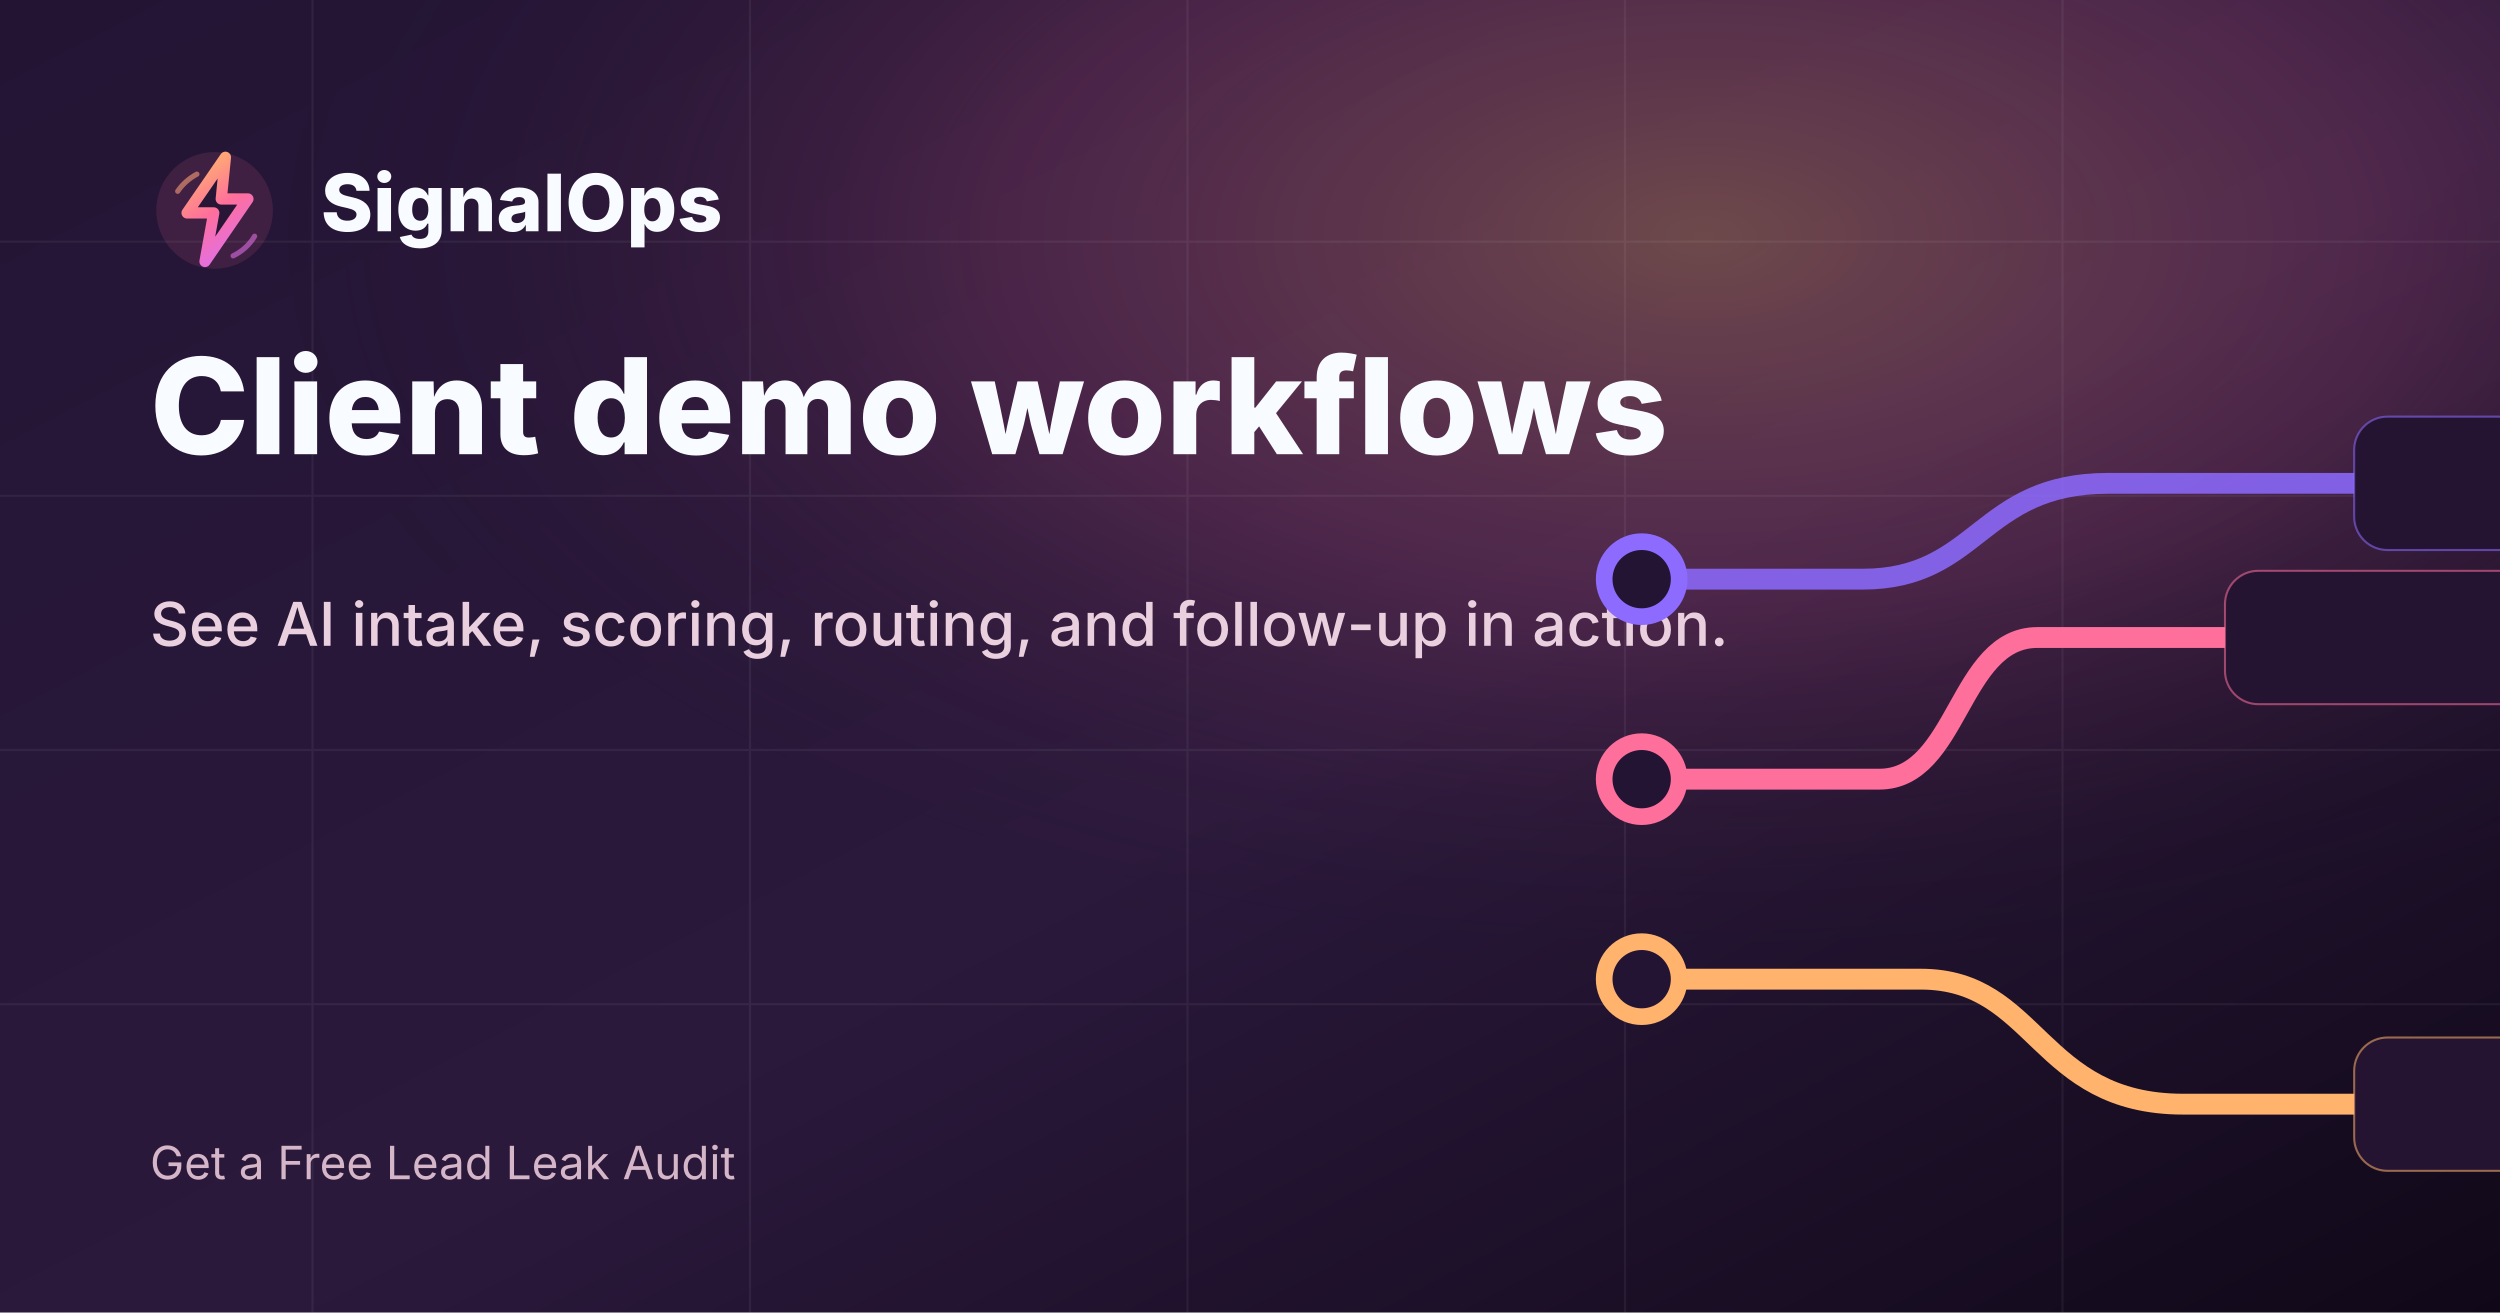
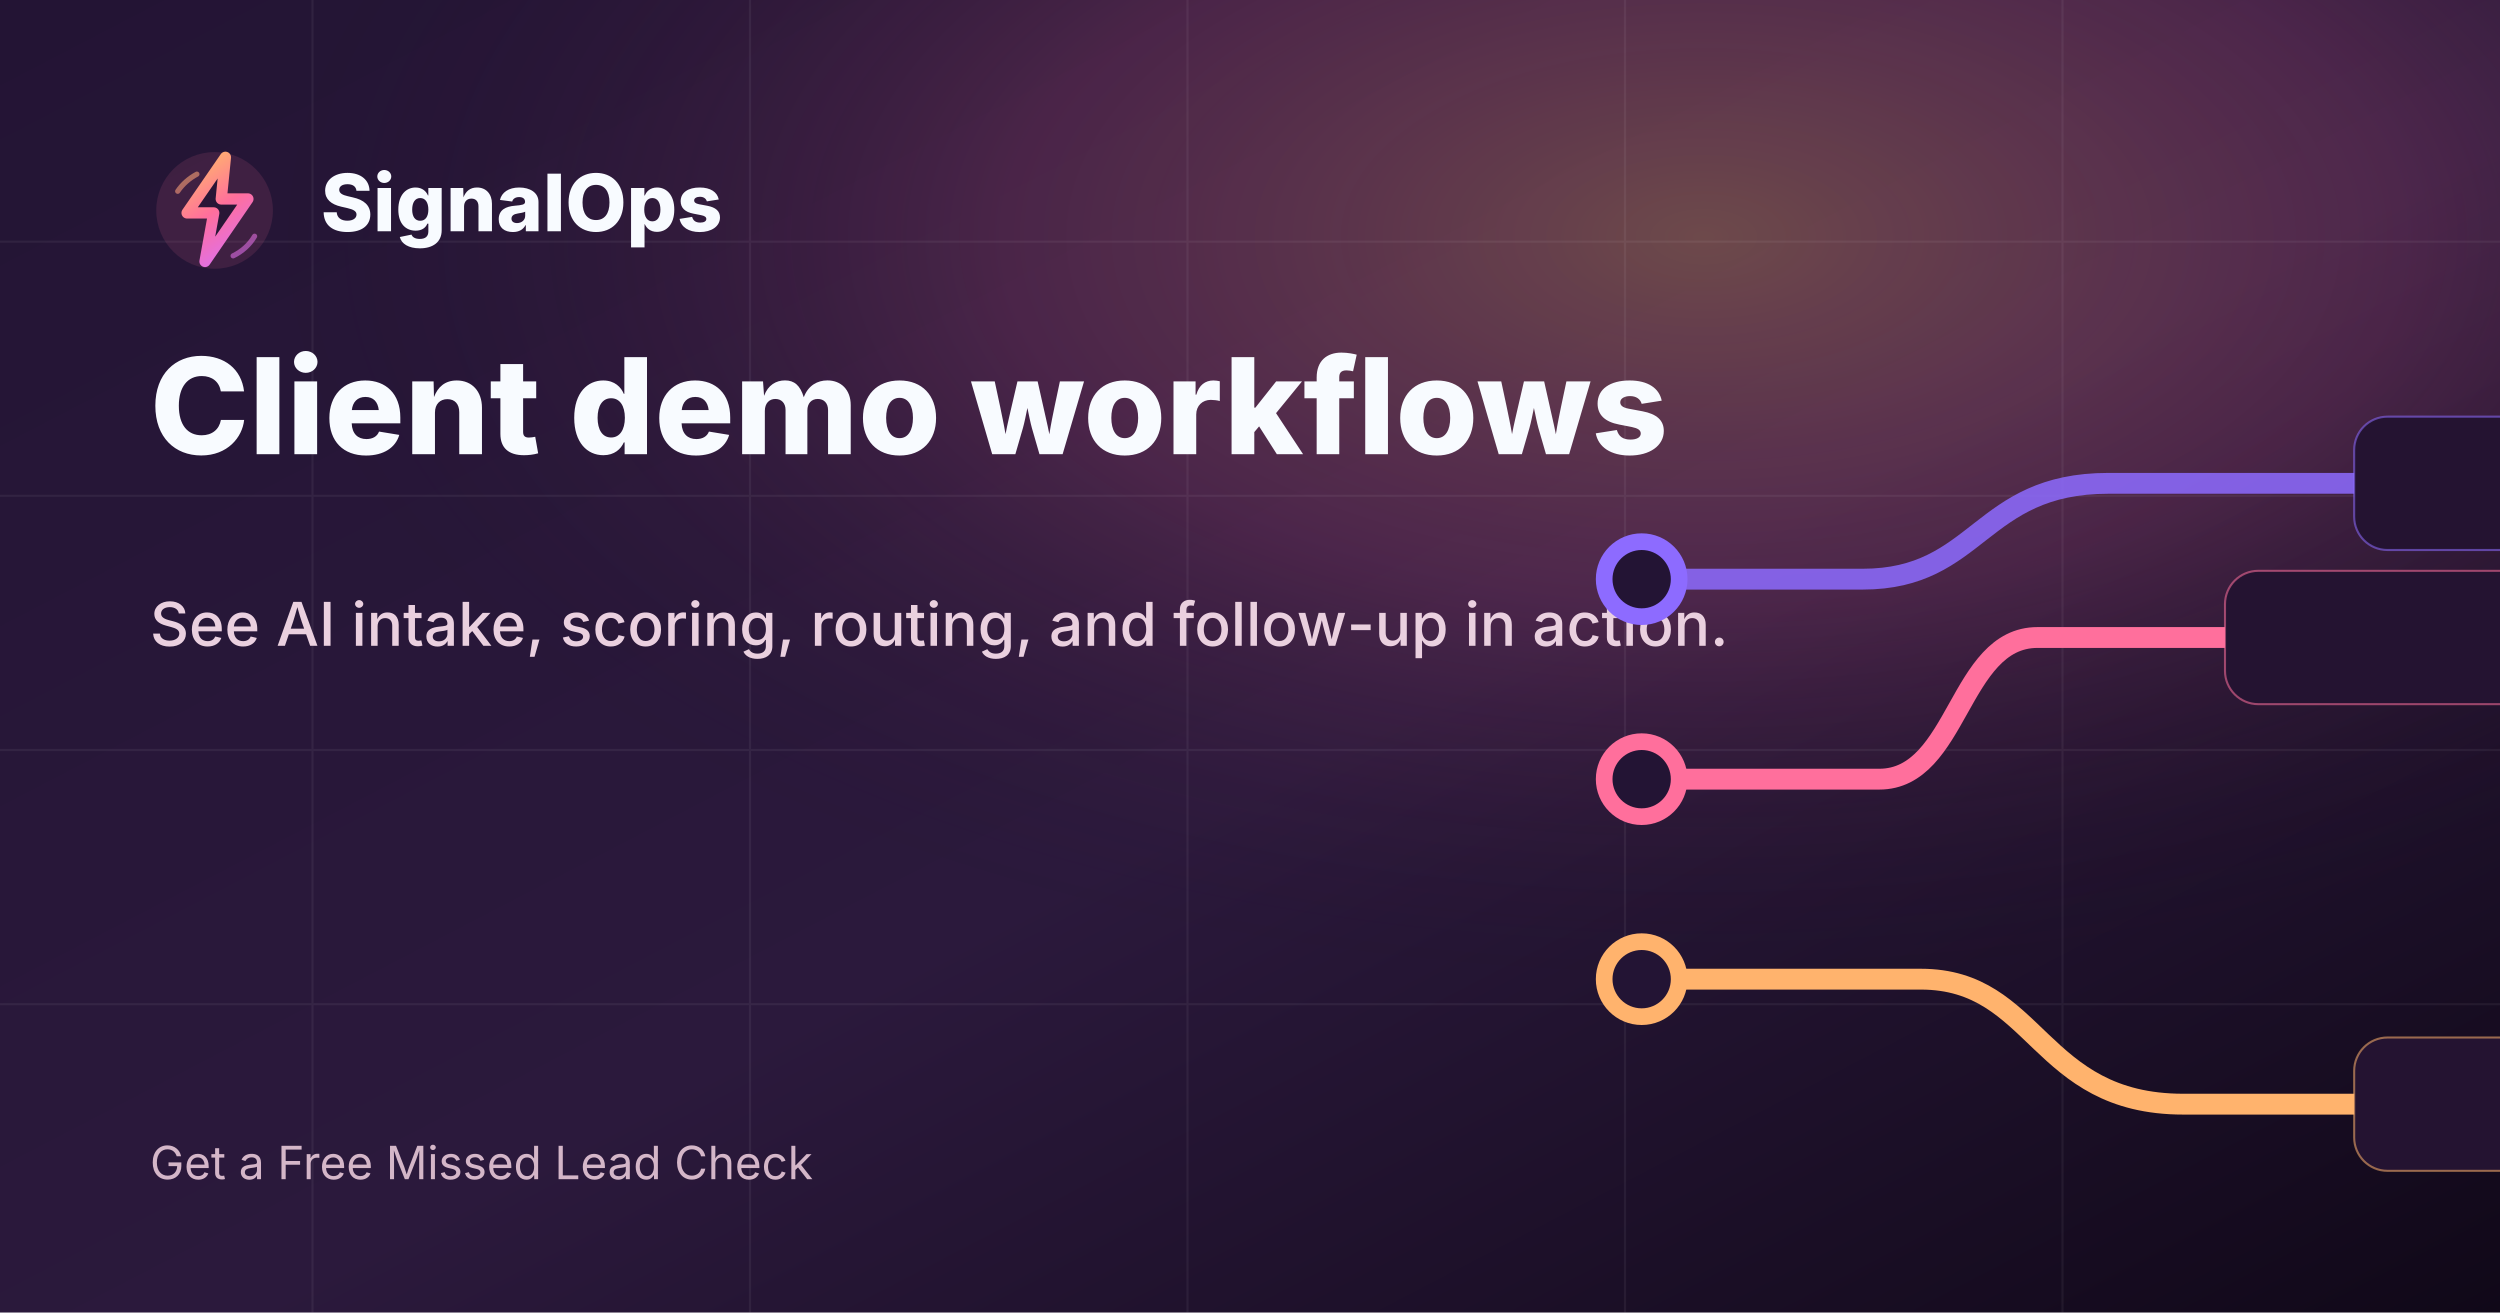
<svg xmlns="http://www.w3.org/2000/svg" width="1200" height="630" viewBox="0 0 1200 630" role="img" aria-labelledby="title desc">
  <defs>
    <linearGradient id="bg" x1="0" y1="0" x2="1" y2="1">
      <stop offset="0" stop-color="#231434" />
      <stop offset="0.55" stop-color="#2b193c" />
      <stop offset="1" stop-color="#100818" />
    </linearGradient>
    <radialGradient id="glow" cx="68%" cy="18%" r="58%">
      <stop offset="0" stop-color="#ffb36d" stop-opacity="0.32" />
      <stop offset="0.48" stop-color="#ff6f9c" stop-opacity="0.16" />
      <stop offset="1" stop-color="#100818" stop-opacity="0" />
    </radialGradient>
    <linearGradient id="boltLogo" x1="18" y1="10" x2="48" y2="56" gradientUnits="userSpaceOnUse">
      <stop stop-color="#ffb36d" />
      <stop offset="0.45" stop-color="#ff6f9c" />
      <stop offset="1" stop-color="#d770ff" />
    </linearGradient>
  </defs>
  <rect width="1200" height="630" fill="url(#bg)" />
  <rect width="1200" height="630" fill="url(#glow)" />
  <path d="M0 116H1200M0 238H1200M0 360H1200M0 482H1200M150 0V630M360 0V630M570 0V630M780 0V630M990 0V630" stroke="#ffffff" stroke-opacity="0.055" />
  <g transform="translate(72 70)">
    <circle cx="31" cy="31" r="28" fill="#ff6f9c" fill-opacity="0.12" />
    <path d="M36.2 5.5 17.8 32.2h12.8l-4.2 23.3 20.6-30H34.2l2-20Z" fill="#18102d" fill-opacity="0.55" />
    <path d="M36.2 5.5 17.8 32.2h12.8l-4.2 23.3 20.6-30H34.2l2-20Z" fill="none" stroke="url(#boltLogo)" stroke-width="5.4" stroke-linejoin="round" />
    <path d="M22.5 13.6c-3.7 2-6.9 4.8-9.2 8.2M50.2 43.4c-2.4 4.1-6 7.3-10.3 9.4" stroke="url(#boltLogo)" stroke-width="2.5" stroke-linecap="round" opacity="0.58" />
    <text x="82" y="41" fill="#F8FBFF" font-family="Inter, Segoe UI, Arial, sans-serif" font-size="38" font-weight="760">SignalOps</text>
  </g>
  <g transform="translate(72 218)">
    <text fill="#F8FBFF" font-family="Inter, Segoe UI, Arial, sans-serif" font-size="64" font-weight="780">
      <tspan x="0" y="0">Client demo workflows</tspan>
    </text>
    <text x="0" y="92" fill="#ead0df" font-family="Inter, Segoe UI, Arial, sans-serif" font-size="29" font-weight="520">See AI intake, scoring, routing, and follow-up in action.</text>
  </g>
  <g transform="translate(762 178)" fill="none" stroke-linecap="round" stroke-linejoin="round">
    <path d="M26 196H140C178 196 178 128 216 128H306" stroke="#ff6f9c" stroke-width="10" />
    <path d="M26 292H160C216 292 216 352 286 352H368" stroke="#ffb36d" stroke-width="10" />
    <path d="M26 100H132C188 100 188 54 250 54H368" stroke="#8d6bff" stroke-width="10" opacity="0.85" />
    <circle cx="26" cy="100" r="18" fill="#231434" stroke="#8d6bff" stroke-width="8" />
    <circle cx="26" cy="196" r="18" fill="#231434" stroke="#ff6f9c" stroke-width="8" />
    <circle cx="26" cy="292" r="18" fill="#231434" stroke="#ffb36d" stroke-width="8" />
    <rect x="368" y="22" width="190" height="64" rx="16" fill="#241331" stroke="#8d6bff" stroke-opacity="0.55" />
    <rect x="306" y="96" width="252" height="64" rx="16" fill="#241331" stroke="#ff6f9c" stroke-opacity="0.55" />
    <rect x="368" y="320" width="190" height="64" rx="16" fill="#241331" stroke="#ffb36d" stroke-opacity="0.55" />
  </g>
-   <text x="72" y="566" fill="#d4b6c8" font-family="Inter, Segoe UI, Arial, sans-serif" font-size="22">Get a Free Lead Leak Audit</text>
+   <text x="72" y="566" fill="#d4b6c8" font-family="Inter, Segoe UI, Arial, sans-serif" font-size="22">Get a Free Missed Lead Check</text>
</svg>
